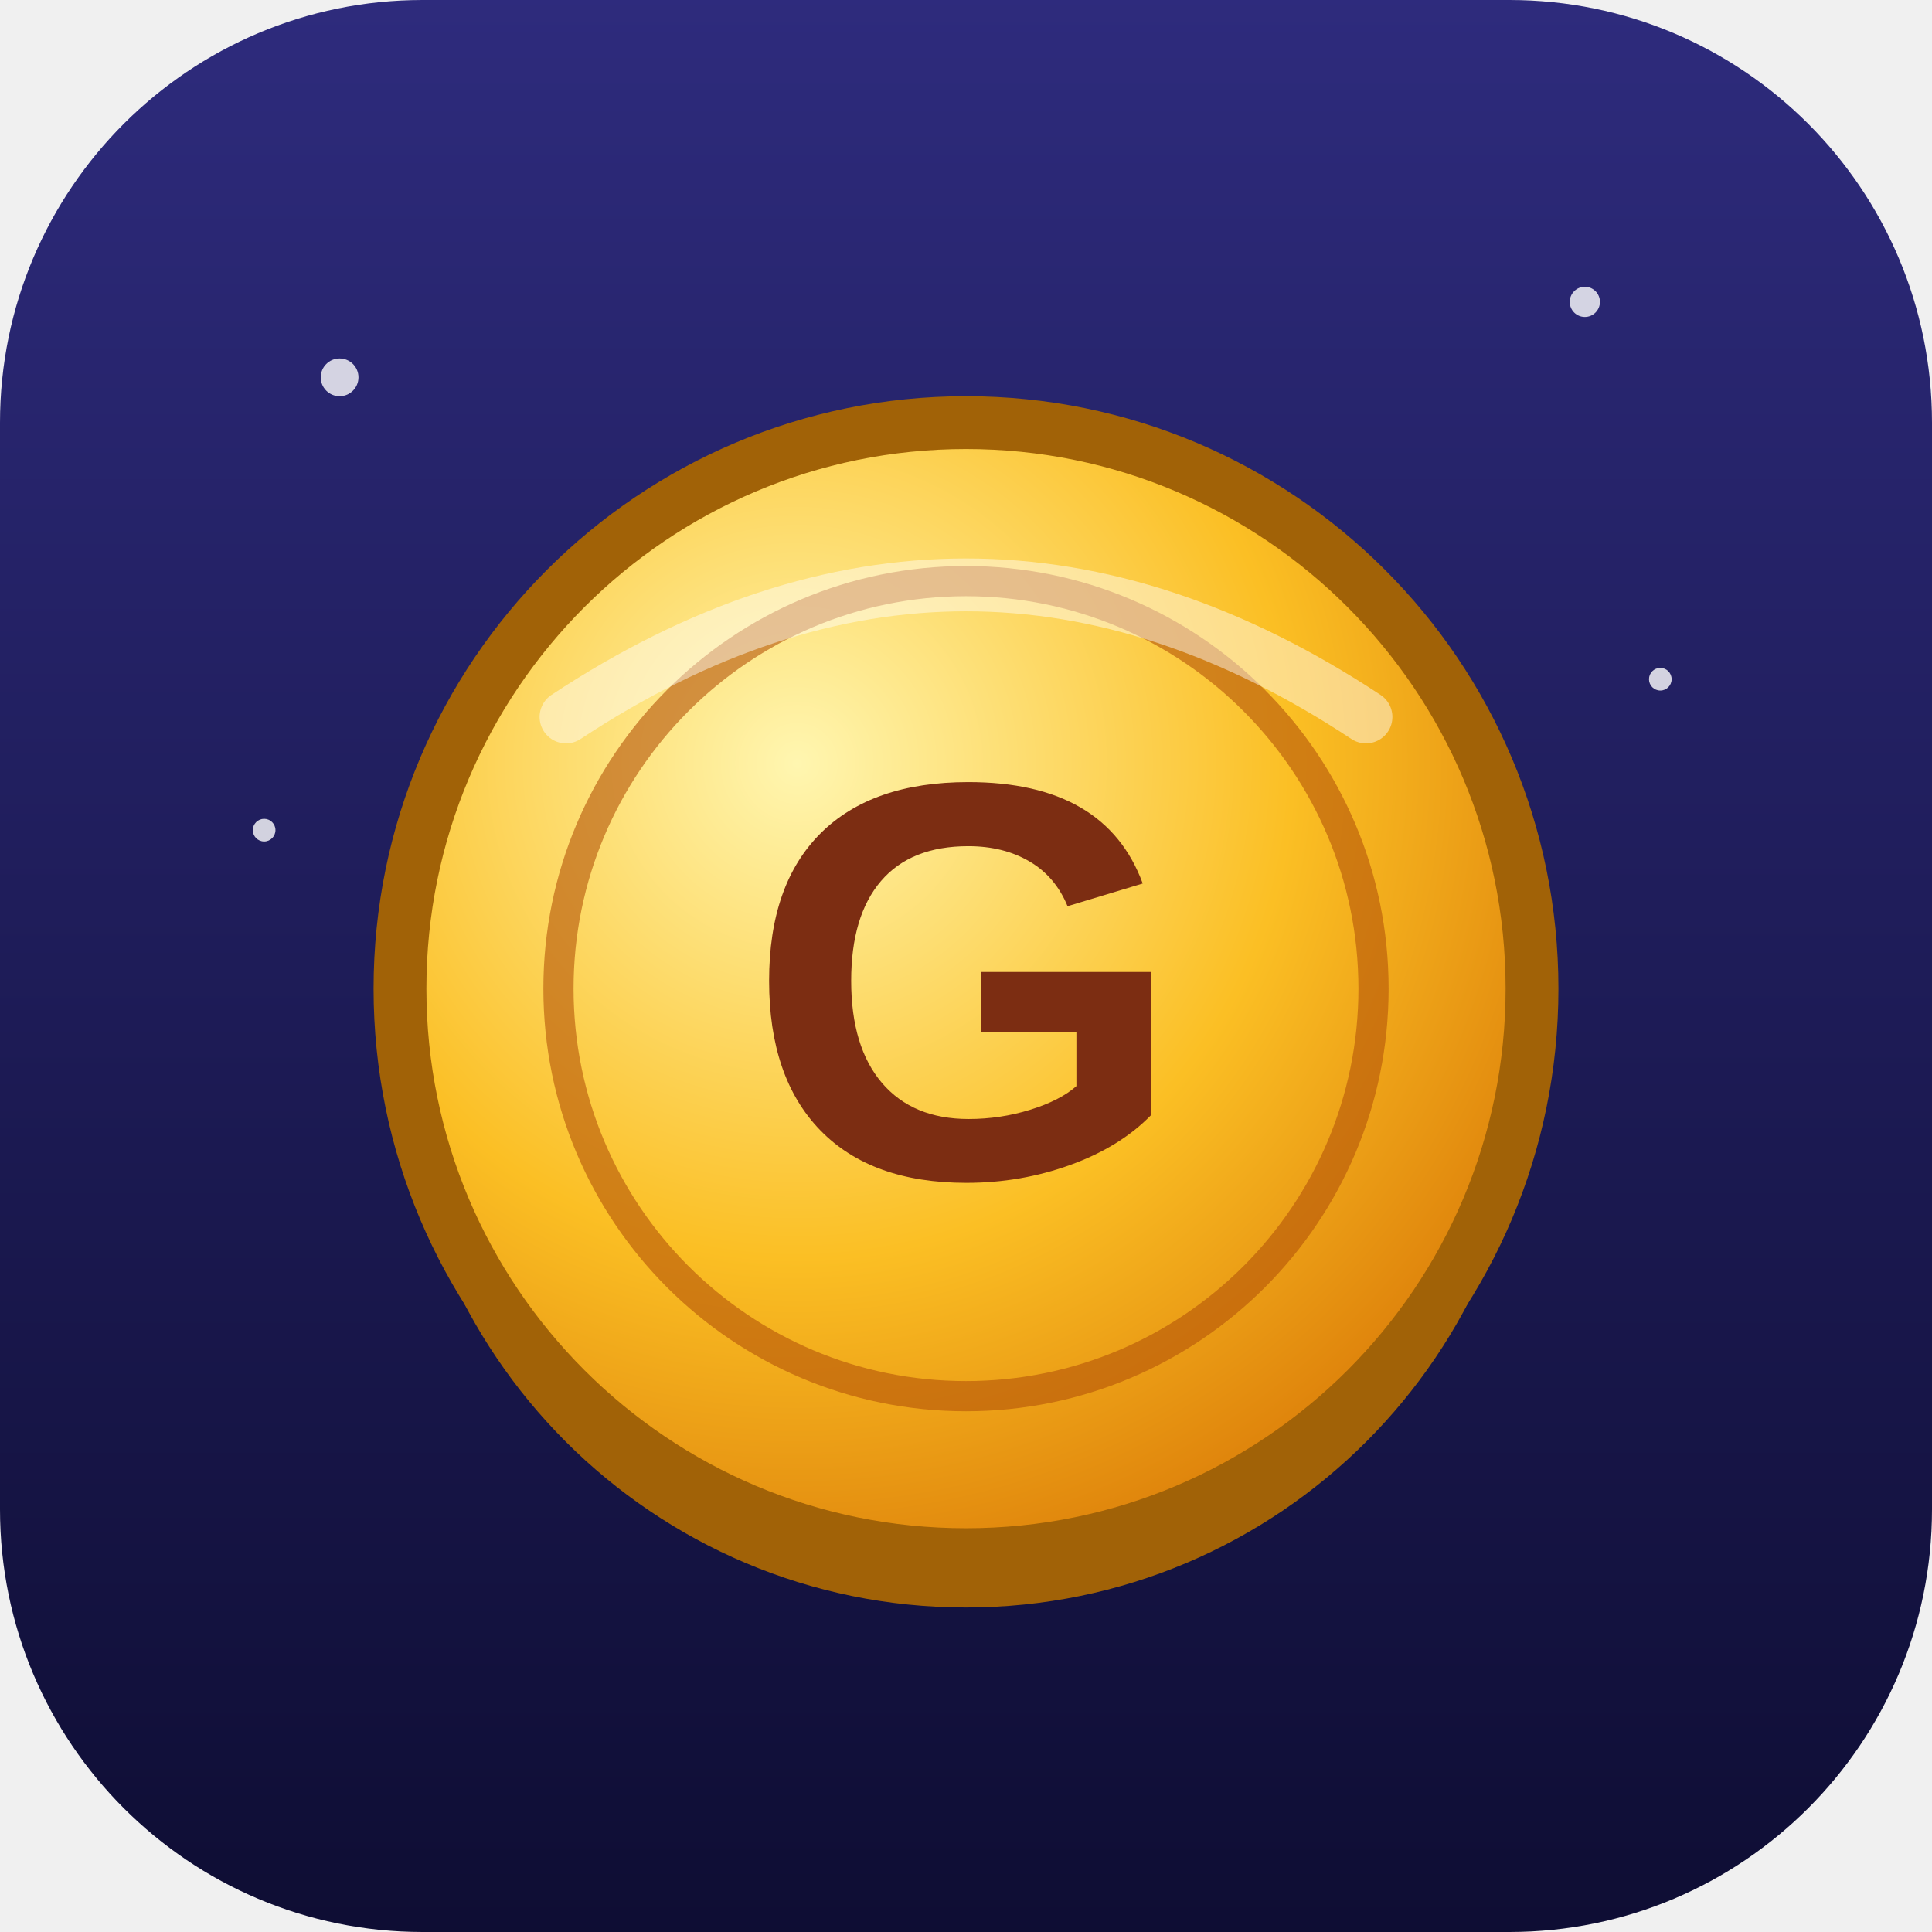
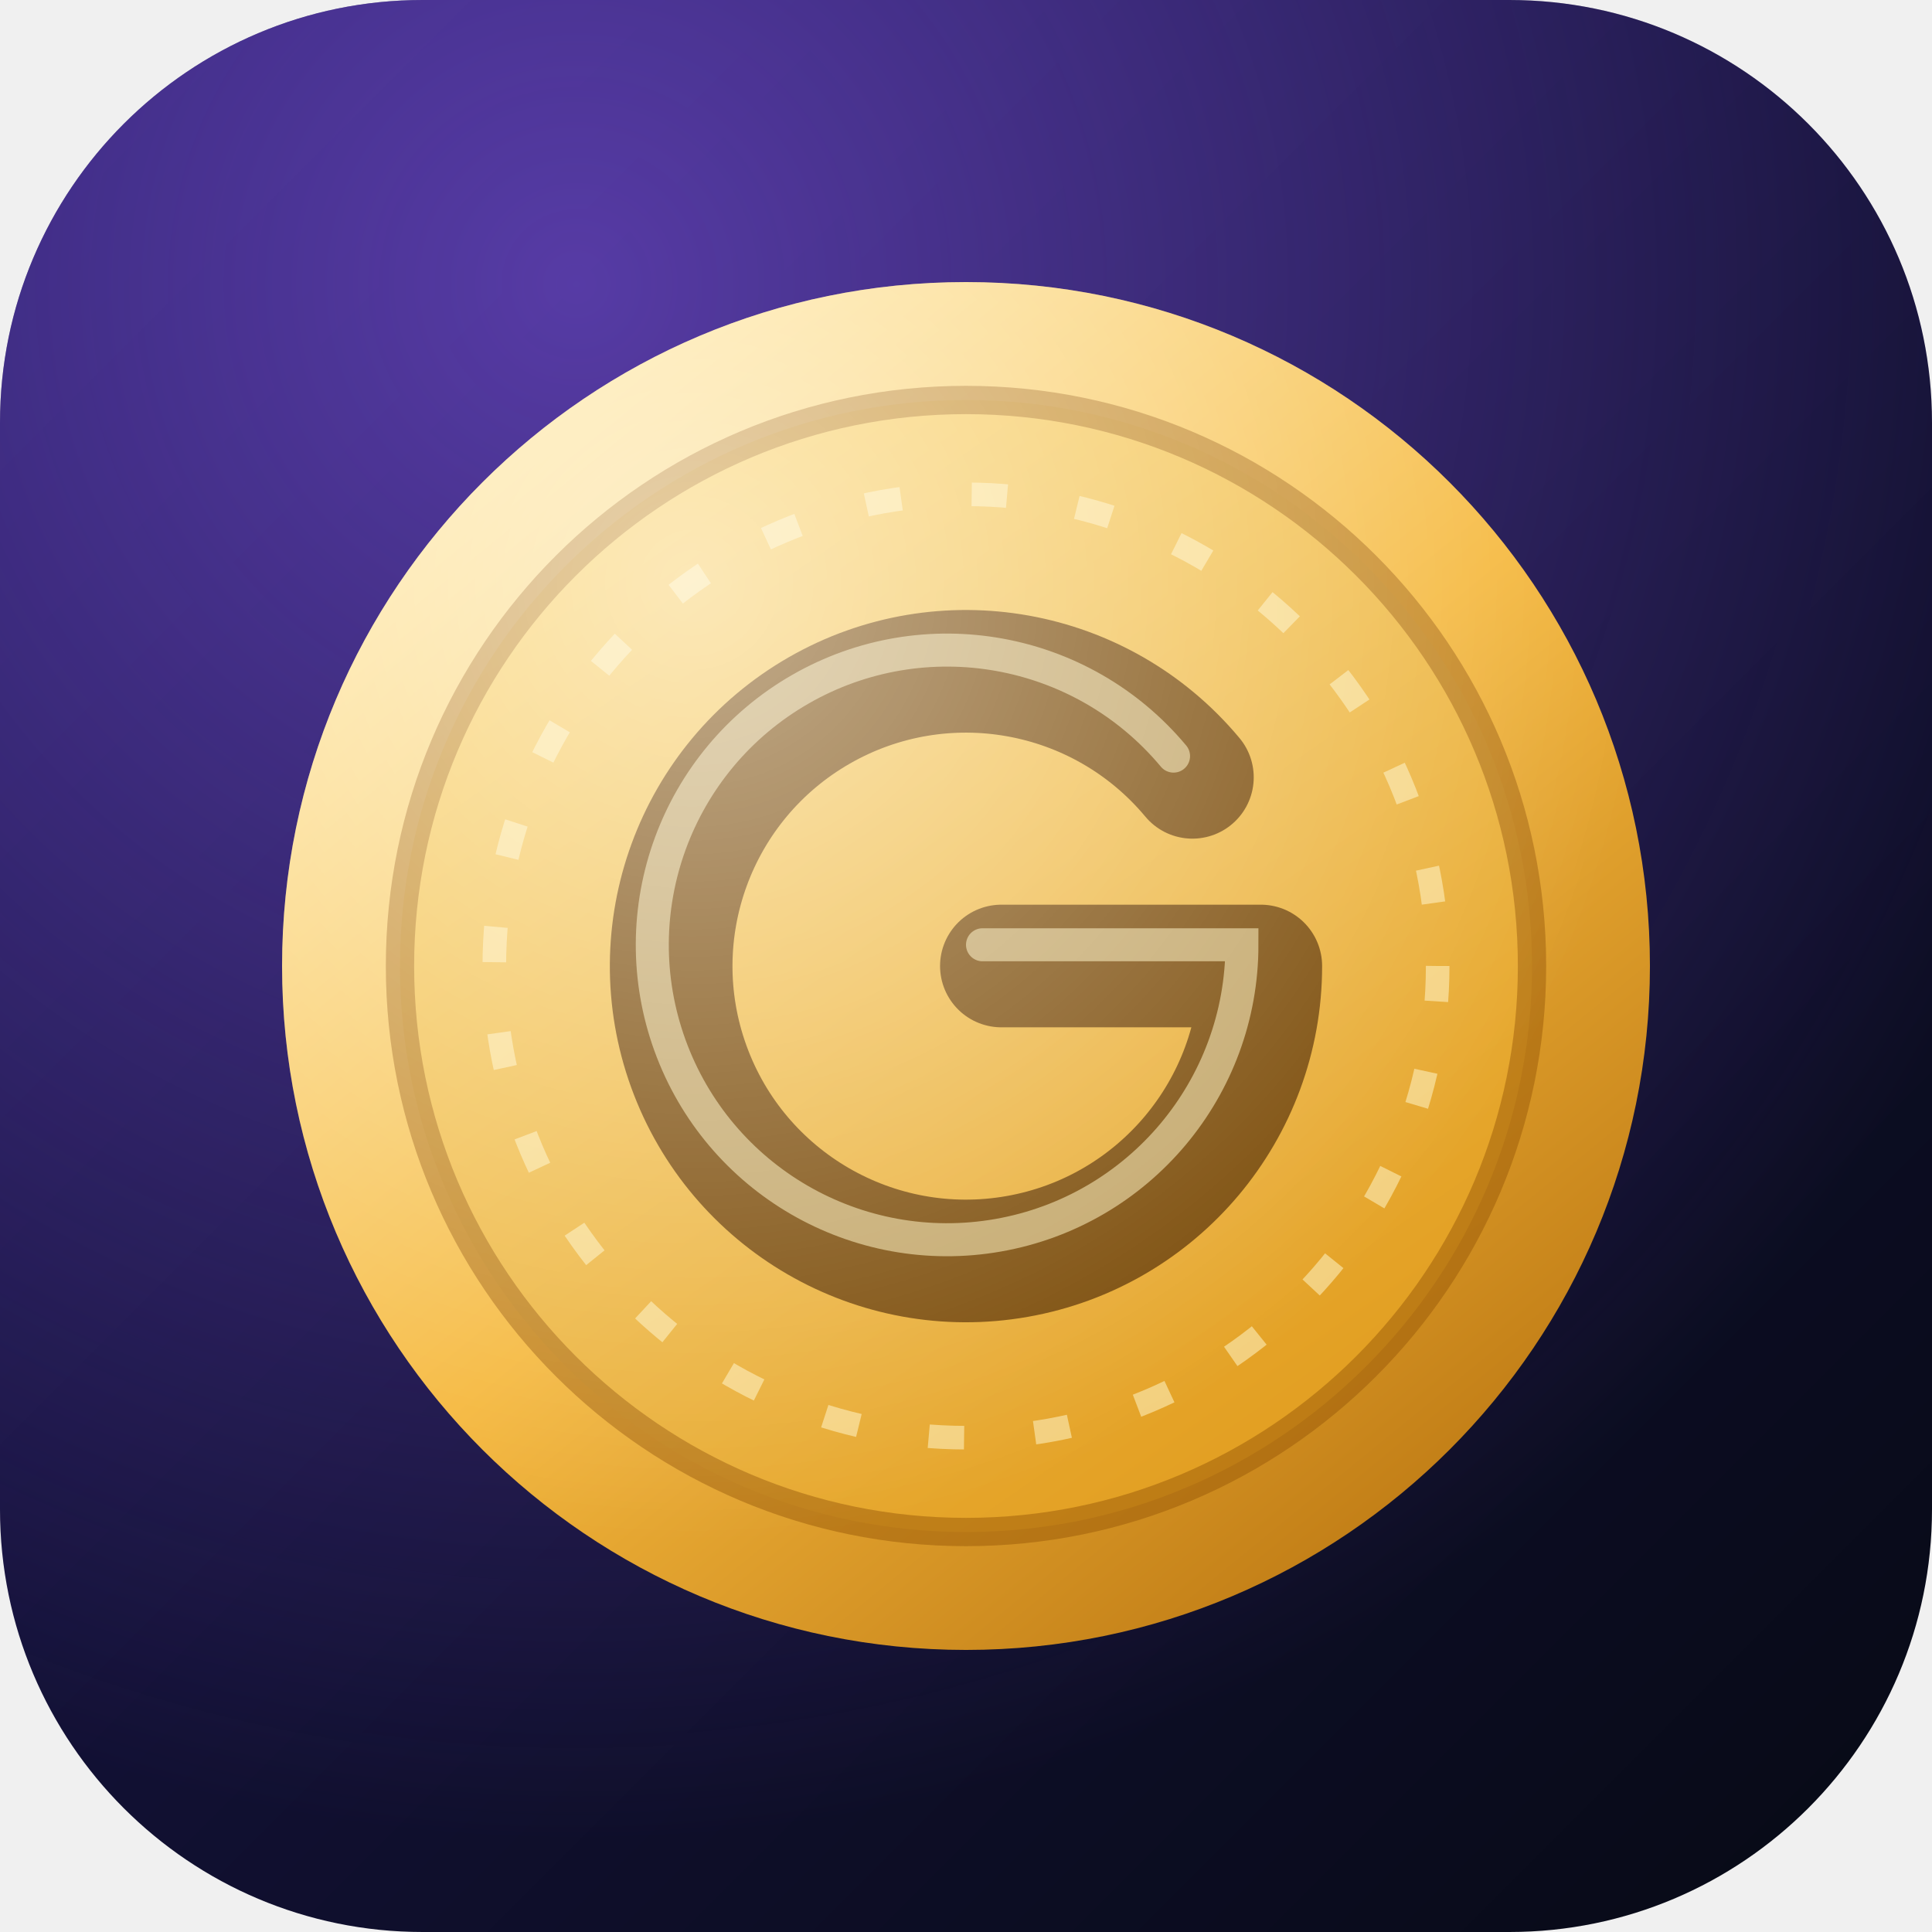
<svg xmlns="http://www.w3.org/2000/svg" viewBox="0 0 512 512">
  <defs>
-     <linearGradient id="bg" x1="0" y1="0" x2="0" y2="1">
-       <stop offset="0" stop-color="#2e2b7d" />
-       <stop offset="1" stop-color="#0e0d33" />
+     <linearGradient id="bg" x1="0" y1="0" x2="1" y2="1">
+       <stop stop-color="#1B1650" />
+       <stop offset="1" stop-color="#070A14" />
    </linearGradient>
-     <radialGradient id="coin" cx="0.35" cy="0.3" r="0.8">
-       <stop offset="0" stop-color="#fff6b0" />
-       <stop offset="0.55" stop-color="#fbbf24" />
-       <stop offset="1" stop-color="#d97706" />
+     <radialGradient id="aura" cx=".3" cy=".15" r=".8">
+       <stop stop-color="#8B5CF6" stop-opacity=".55" />
+       <stop offset="1" stop-color="#8B5CF6" stop-opacity="0" />
+     </radialGradient>
+     <linearGradient id="rim" x1="10" y1="6" x2="54" y2="60" gradientUnits="userSpaceOnUse">
+       <stop stop-color="#FFE9A6" />
+       <stop offset=".5" stop-color="#F5B83D" />
+       <stop offset="1" stop-color="#B8730F" />
+     </linearGradient>
+     <linearGradient id="face" x1="16" y1="10" x2="48" y2="56" gradientUnits="userSpaceOnUse">
+       <stop stop-color="#FBD369" />
+       <stop offset="1" stop-color="#E09A1B" />
+     </linearGradient>
+     <radialGradient id="glow" cx=".3" cy=".22" r=".7">
+       <stop stop-color="#fff" stop-opacity=".55" />
+       <stop offset="1" stop-color="#fff" stop-opacity="0" />
    </radialGradient>
  </defs>
  <rect width="512" height="512" rx="112" fill="url(#bg)" />
-   <g fill="#fff" opacity=".8">
-     <circle cx="90" cy="100" r="5" />
-     <circle cx="420" cy="80" r="4" />
-     <circle cx="440" cy="180" r="3" />
-     <circle cx="70" cy="220" r="3" />
+   <rect width="512" height="512" rx="112" fill="url(#aura)" />
+   <g transform="translate(56 56) scale(6.25)">
+     <circle cx="32" cy="32" r="29" fill="url(#rim)" />
+     <circle cx="32" cy="32" r="24" fill="url(#face)" stroke="#9A5B08" stroke-opacity=".5" stroke-width="1.2" />
+     <circle cx="32" cy="32" r="20" fill="none" stroke="#FFF3C4" stroke-opacity=".55" stroke-dasharray="1.5 3" />
+     <path d="M41.6 24A12.5 12.5 0 1 0 44.5 32H33.5" fill="none" stroke="#7A4A06" stroke-width="5.2" stroke-linecap="round" stroke-linejoin="round" />
+     <path d="M41.6 24A12.5 12.5 0 1 0 44.5 32H33.5" fill="none" stroke="#FFF1B8" stroke-opacity=".55" stroke-width="1.4" stroke-linecap="round" transform="translate(-.8 -.9)" />
+     <circle cx="32" cy="32" r="29" fill="url(#glow)" />
  </g>
-   <circle cx="256" cy="276" r="150" fill="#a16207" />
-   <circle cx="256" cy="262" r="150" fill="url(#coin)" stroke="#a16207" stroke-width="14" />
-   <circle cx="256" cy="262" r="108" fill="none" stroke="#b45309" stroke-width="8" opacity=".6" />
-   <text x="256" y="312" text-anchor="middle" font-family="Arial Black, Arial, sans-serif" font-weight="900" font-size="150" fill="#7c2d12">G</text>
-   <path d="M150 190 Q256 120 362 190" fill="none" stroke="#fff" stroke-width="14" stroke-linecap="round" opacity=".45" />
</svg>
